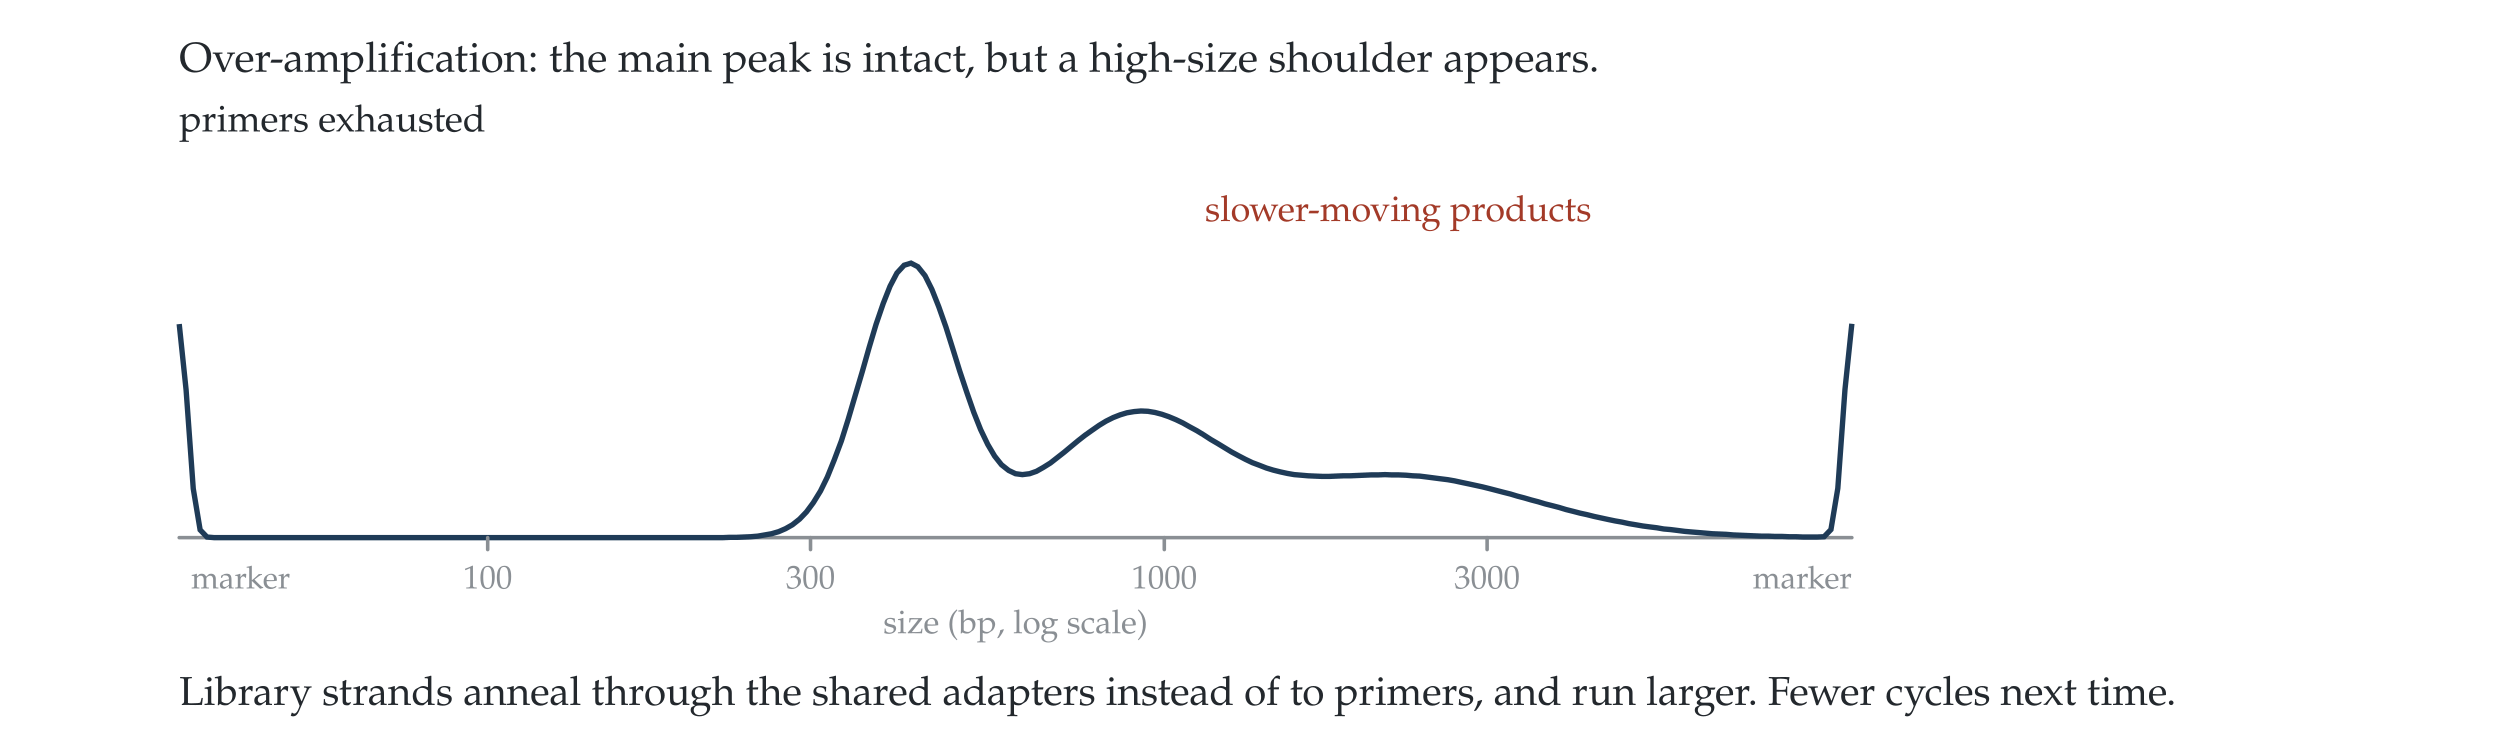
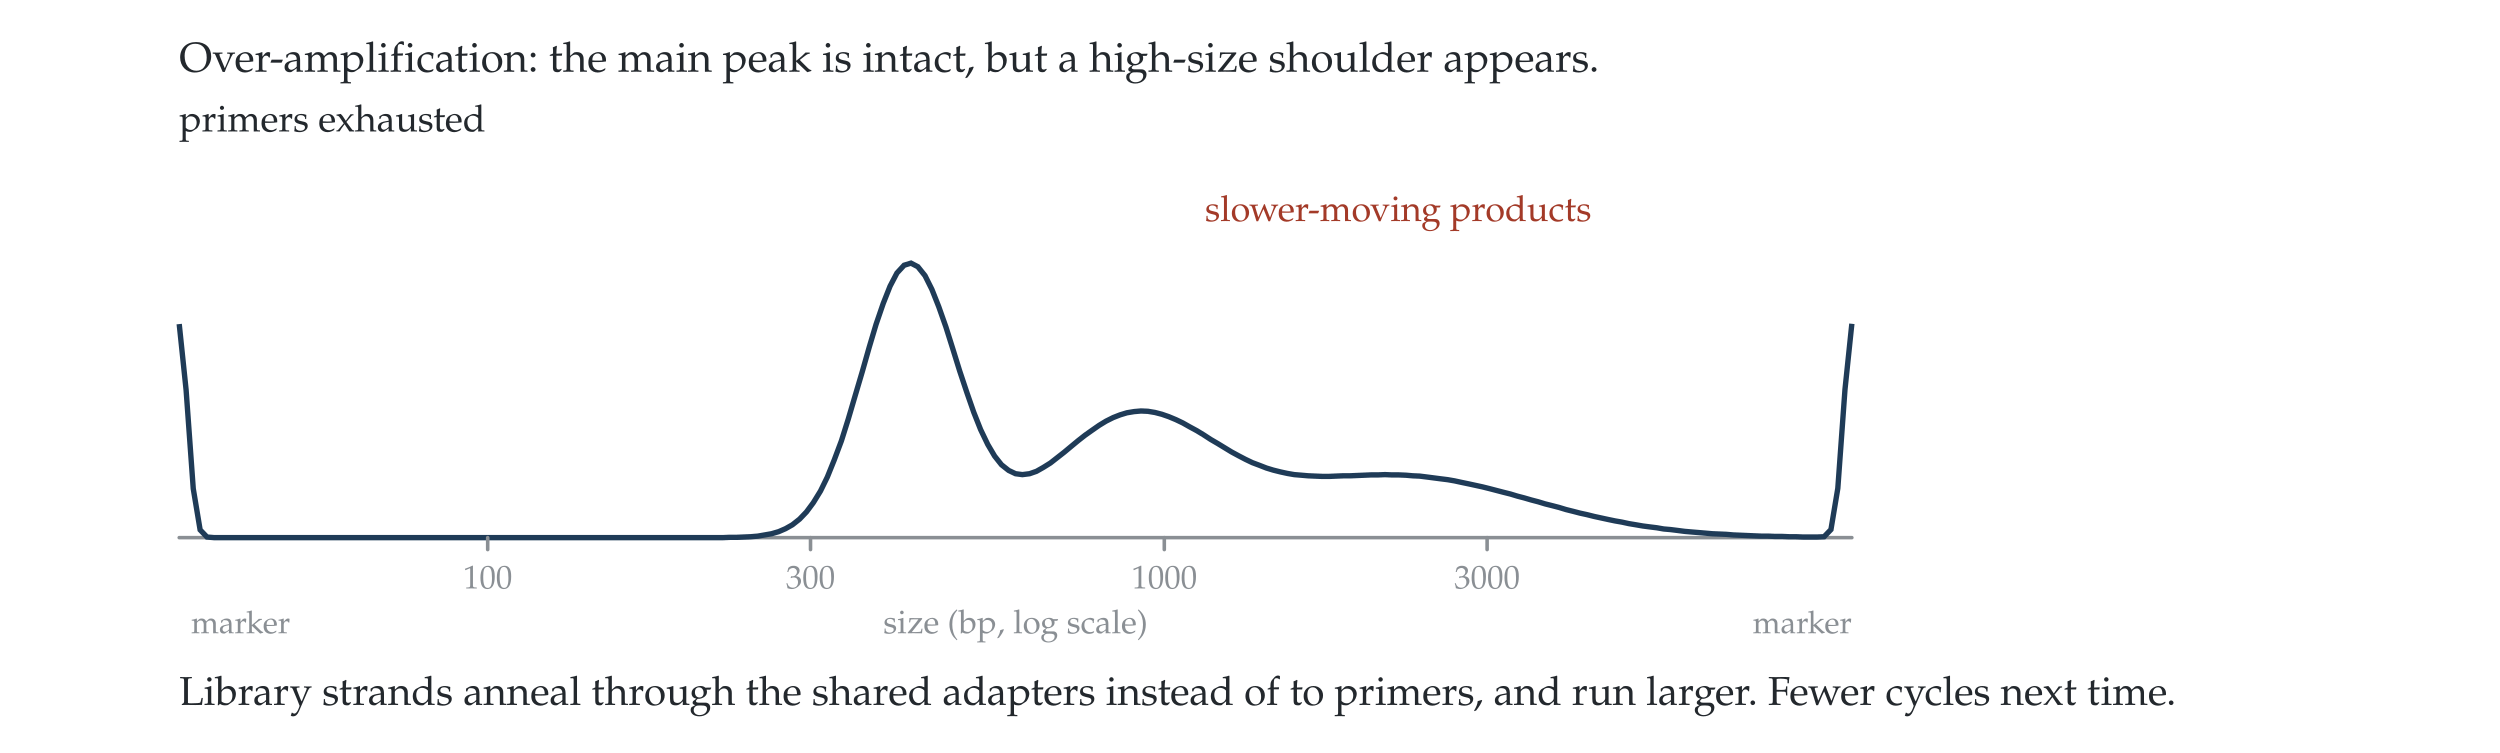
<svg xmlns="http://www.w3.org/2000/svg" viewBox="0 0 837 252" width="837" height="252" font-family="&quot;Palatino Linotype&quot;, &quot;Book Antiqua&quot;, Palatino, FreeSerif, serif" fill="#23282d">
  <rect width="700" height="252" fill="none" />
  <text x="60" y="24" font-size="14" fill="#23282d">Over-amplification: the main peak is intact, but a high-size shoulder appears.</text>
  <line x1="60" y1="180" x2="620" y2="180" stroke="#8a8f94" stroke-width="1.2" stroke-linecap="round" />
  <polyline points="60.0,108.5 62.3,130.5 64.7,163.6 67.0,177.4 69.3,179.8 71.7,180.0 74.0,180.0 76.3,180.0 78.7,180.0 81.0,180.0 83.3,180.0 85.7,180.0 88.0,180.0 90.3,180.0 92.7,180.0 95.0,180.0 97.3,180.0 99.7,180.0 102.0,180.0 104.3,180.0 106.7,180.0 109.0,180.0 111.3,180.0 113.7,180.0 116.0,180.0 118.3,180.0 120.7,180.0 123.0,180.0 125.3,180.0 127.7,180.0 130.0,180.0 132.3,180.0 134.7,180.0 137.0,180.0 139.3,180.0 141.7,180.0 144.0,180.0 146.3,180.0 148.7,180.0 151.0,180.0 153.3,180.0 155.7,180.0 158.0,180.0 160.3,180.0 162.7,180.0 165.0,180.0 167.3,180.0 169.7,180.0 172.0,180.0 174.3,180.0 176.7,180.0 179.0,180.0 181.3,180.0 183.7,180.0 186.0,180.0 188.3,180.0 190.7,180.0 193.0,180.0 195.3,180.0 197.7,180.0 200.0,180.0 202.3,180.0 204.7,180.0 207.0,180.0 209.3,180.0 211.7,180.0 214.0,180.0 216.3,180.0 218.7,180.0 221.0,180.0 223.3,180.0 225.7,180.0 228.0,180.0 230.3,180.0 232.7,180.0 235.0,180.0 237.3,180.0 239.7,180.0 242.0,180.0 244.3,179.9 246.7,179.9 249.0,179.8 251.3,179.7 253.7,179.5 256.0,179.1 258.3,178.7 260.7,178.0 263.0,177.0 265.3,175.7 267.7,173.8 270.0,171.4 272.3,168.3 274.7,164.4 277.0,159.7 279.3,154.0 281.7,147.6 284.0,140.3 286.3,132.5 288.7,124.4 291.0,116.3 293.3,108.6 295.7,101.6 298.0,95.8 300.3,91.4 302.7,88.8 305.0,88.1 307.3,89.3 309.7,92.3 312.0,96.9 314.3,102.7 316.7,109.5 319.0,116.8 321.3,124.2 323.7,131.4 326.0,138.0 328.3,143.8 330.7,148.8 333.0,152.7 335.3,155.6 337.7,157.5 340.0,158.6 342.3,158.9 344.7,158.6 347.0,157.8 349.3,156.5 351.7,155.0 354.0,153.2 356.3,151.4 358.7,149.4 361.0,147.5 363.3,145.7 365.7,144.0 368.0,142.4 370.3,141.0 372.7,139.8 375.0,138.9 377.3,138.2 379.7,137.8 382.0,137.6 384.3,137.7 386.7,138.1 389.0,138.7 391.3,139.5 393.7,140.5 396.0,141.6 398.3,142.9 400.7,144.2 403.0,145.6 405.3,147.1 407.7,148.5 410.0,149.9 412.3,151.3 414.7,152.6 417.0,153.8 419.3,154.9 421.7,155.8 424.0,156.7 426.3,157.4 428.7,158.0 431.0,158.5 433.3,158.9 435.7,159.1 438.0,159.3 440.3,159.4 442.7,159.5 445.0,159.5 447.3,159.4 449.7,159.3 452.0,159.3 454.3,159.2 456.7,159.1 459.0,159.0 461.3,159.0 463.7,158.9 466.0,159.0 468.3,159.0 470.7,159.1 473.0,159.3 475.3,159.4 477.7,159.7 480.0,160.0 482.3,160.3 484.7,160.6 487.0,161.0 489.3,161.5 491.7,162.0 494.0,162.5 496.3,163.0 498.7,163.6 501.0,164.2 503.3,164.8 505.7,165.4 508.0,166.1 510.3,166.7 512.7,167.4 515.0,168.0 517.3,168.7 519.7,169.3 522.0,169.9 524.3,170.6 526.7,171.2 529.0,171.8 531.3,172.3 533.7,172.9 536.0,173.4 538.3,173.9 540.7,174.4 543.0,174.8 545.3,175.3 547.7,175.7 550.0,176.1 552.3,176.4 554.7,176.7 557.0,177.1 559.3,177.3 561.7,177.6 564.0,177.9 566.3,178.1 568.7,178.3 571.0,178.5 573.3,178.7 575.7,178.8 578.0,178.9 580.3,179.1 582.7,179.2 585.0,179.3 587.3,179.4 589.7,179.5 592.0,179.5 594.3,179.6 596.7,179.6 599.0,179.7 601.3,179.7 603.7,179.8 606.0,179.8 608.3,179.8 610.7,179.7 613.0,177.3 615.3,163.5 617.7,130.4 620.0,108.4" fill="none" stroke="#1f3b57" stroke-width="1.8" />
  <line x1="163.28" y1="180" x2="163.28" y2="184" stroke="#8a8f94" stroke-width="1.2" stroke-linecap="round" />
  <text x="163.28" y="197" font-size="11" text-anchor="middle" fill="#8a8f94">100</text>
  <line x1="271.36" y1="180" x2="271.36" y2="184" stroke="#8a8f94" stroke-width="1.2" stroke-linecap="round" />
  <text x="271.36" y="197" font-size="11" text-anchor="middle" fill="#8a8f94">300</text>
  <line x1="389.806" y1="180" x2="389.806" y2="184" stroke="#8a8f94" stroke-width="1.2" stroke-linecap="round" />
  <text x="389.806" y="197" font-size="11" text-anchor="middle" fill="#8a8f94">1000</text>
  <line x1="497.886" y1="180" x2="497.886" y2="184" stroke="#8a8f94" stroke-width="1.2" stroke-linecap="round" />
  <text x="497.886" y="197" font-size="11" text-anchor="middle" fill="#8a8f94">3000</text>
-   <text x="64" y="197" font-size="10.5" fill="#8a8f94">marker</text>
-   <text x="620" y="197" font-size="10.5" text-anchor="end" fill="#8a8f94">marker</text>
+   <text x="64" y="212" font-size="10.5" fill="#8a8f94">marker</text>
+   <text x="620" y="212" font-size="10.5" text-anchor="end" fill="#8a8f94">marker</text>
  <text x="340.0" y="212" font-size="11" text-anchor="middle" fill="#8a8f94">size (bp, log scale)</text>
  <text x="60" y="44" font-size="12.5" fill="#23282d">primers exhausted</text>
  <text x="403.44" y="74" font-size="12" fill="#a33a28">slower-moving products</text>
  <text x="60" y="236" font-size="13.5" fill="#23282d">Library strands anneal through the shared adapters instead of to primers, and run larger. Fewer cycles next time.</text>
</svg>
